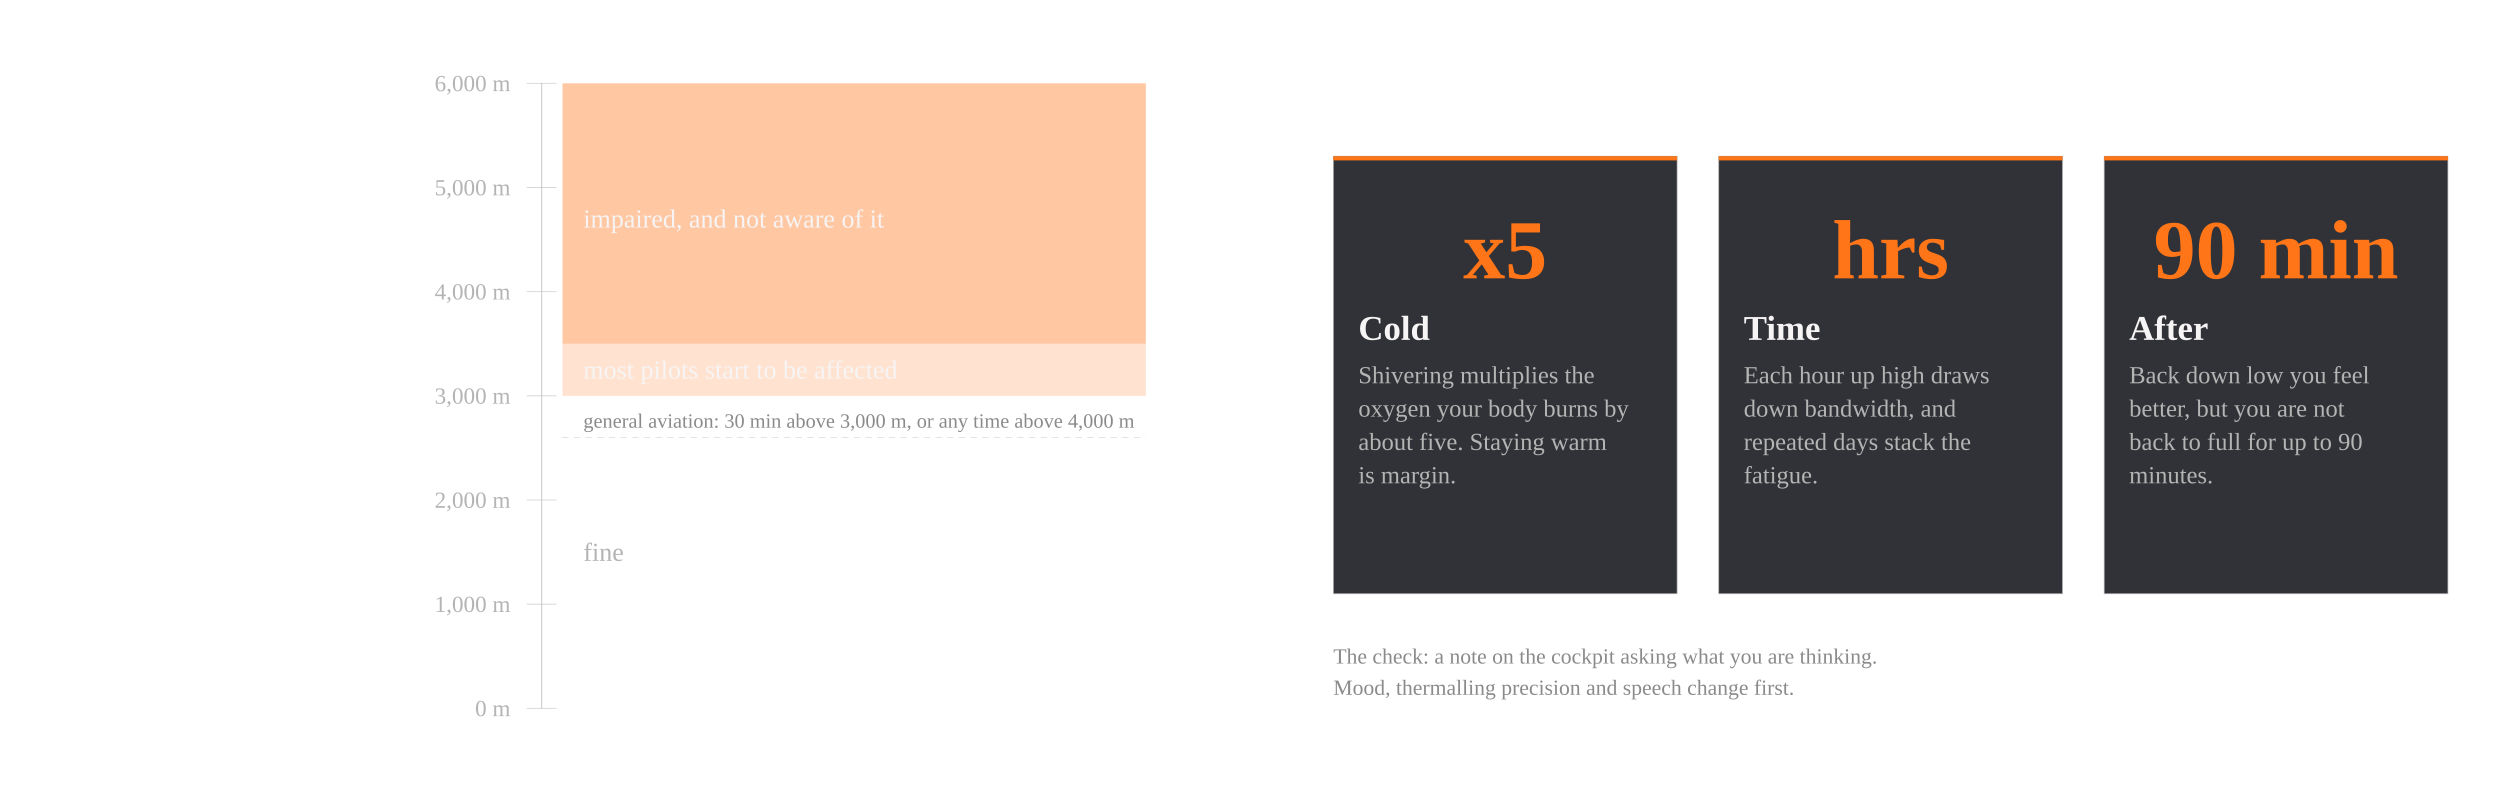
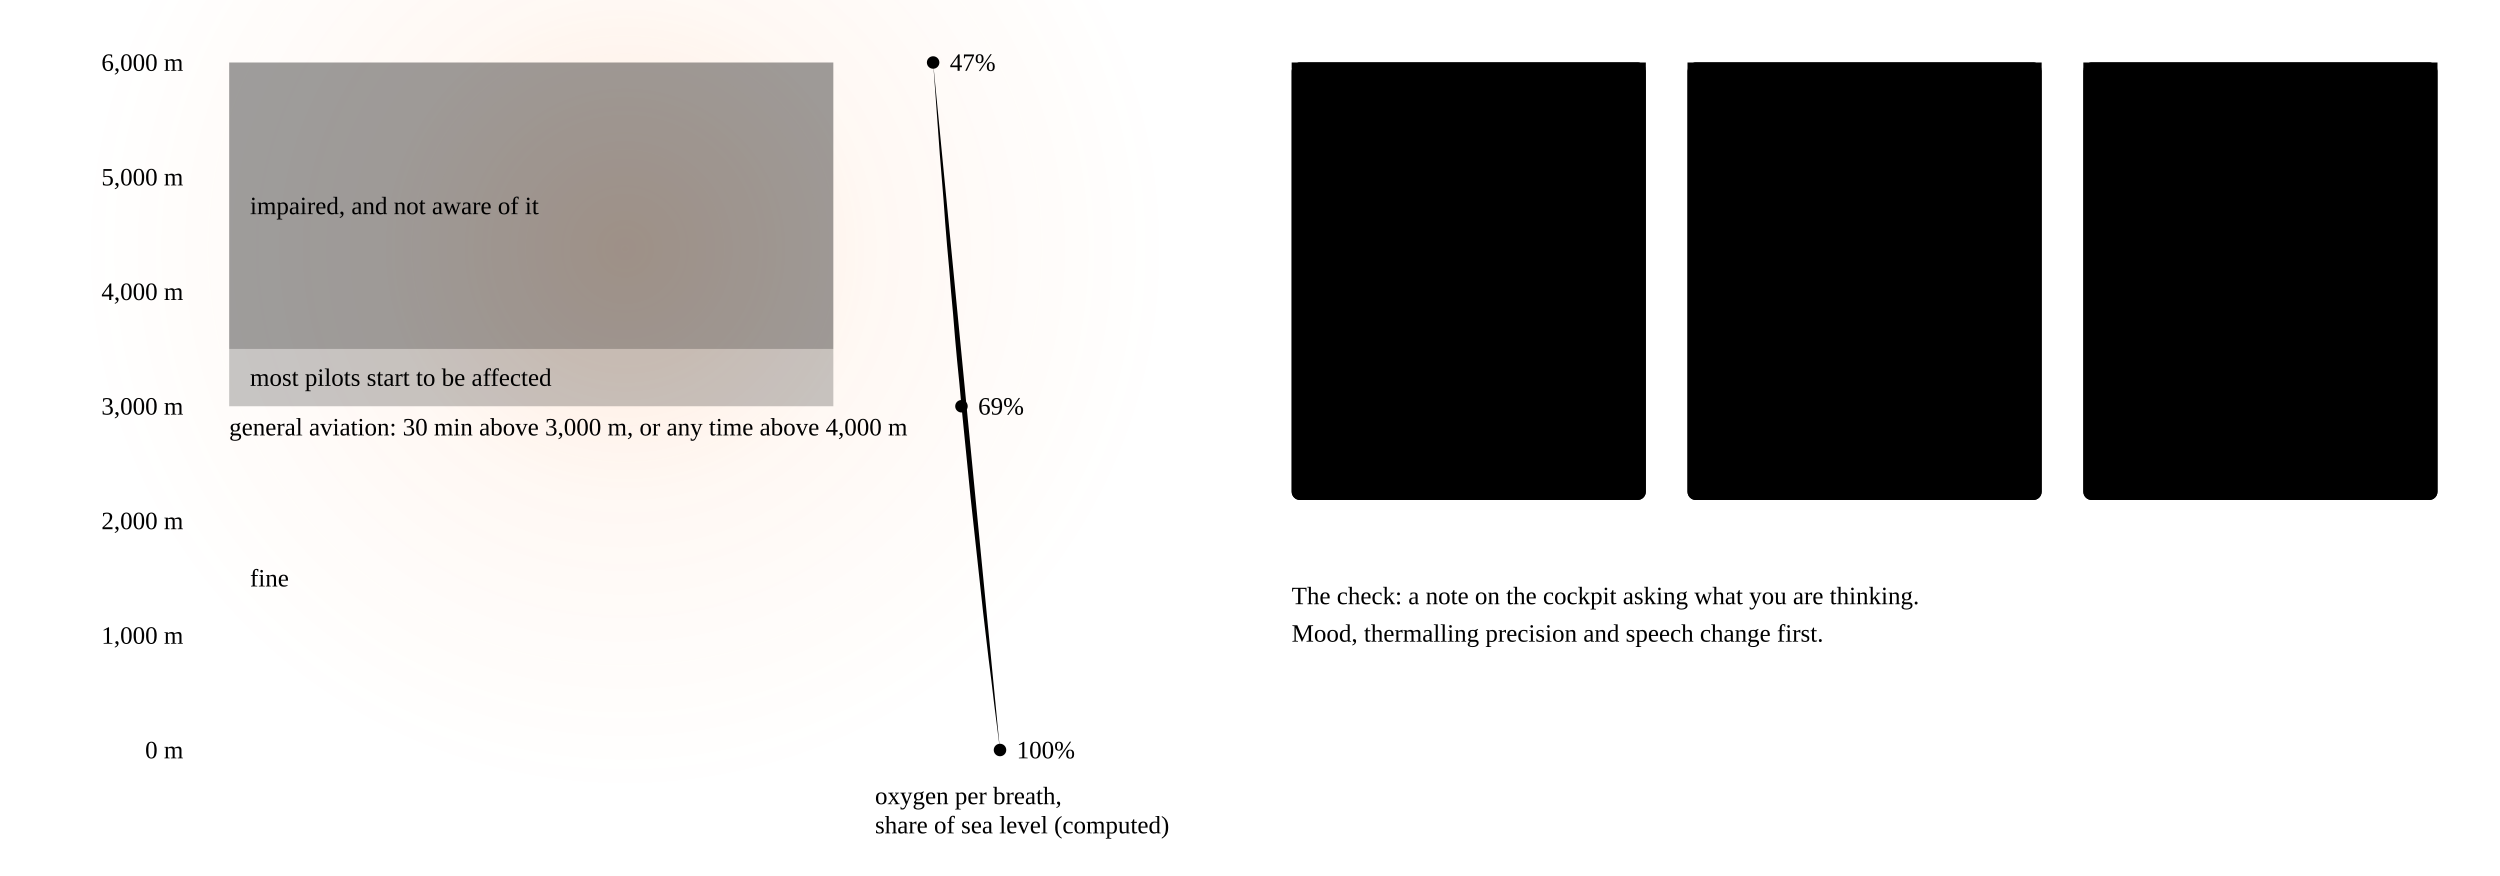
- <svg xmlns="http://www.w3.org/2000/svg" viewBox="0 0 2400 760">
-   <rect x="540" y="330" width="560" height="50" fill="var(--orange,#ff7517)" fill-opacity="0.2" />
-   <rect x="540" y="80" width="560" height="250" fill="var(--orange,#ff7517)" fill-opacity="0.4" />
-   <rect x="1280" y="150" width="330" height="420" fill="#1b1c22" fill-opacity="0.9" stroke="#b4b4b4" stroke-width="0.7" vector-effect="non-scaling-stroke" stroke-linejoin="round" stroke-opacity="0.9" />
-   <rect x="1650" y="150" width="330" height="420" fill="#1b1c22" fill-opacity="0.9" stroke="#b4b4b4" stroke-width="0.7" vector-effect="non-scaling-stroke" stroke-linejoin="round" stroke-opacity="0.9" />
-   <rect x="2020" y="150" width="330" height="420" fill="#1b1c22" fill-opacity="0.9" stroke="#b4b4b4" stroke-width="0.7" vector-effect="non-scaling-stroke" stroke-linejoin="round" stroke-opacity="0.9" />
-   <polyline points="520,80 520,680" fill="none" stroke="#b4b4b4" stroke-width="1" vector-effect="non-scaling-stroke" stroke-linejoin="round" stroke-opacity="0.7" stroke-linecap="round" />
-   <polyline points="506,680 534,680" fill="none" stroke="#b4b4b4" stroke-width="0.8" vector-effect="non-scaling-stroke" stroke-linejoin="round" stroke-opacity="0.6" stroke-linecap="round" />
-   <polyline points="506,580 534,580" fill="none" stroke="#b4b4b4" stroke-width="0.8" vector-effect="non-scaling-stroke" stroke-linejoin="round" stroke-opacity="0.6" stroke-linecap="round" />
-   <polyline points="506,480 534,480" fill="none" stroke="#b4b4b4" stroke-width="0.8" vector-effect="non-scaling-stroke" stroke-linejoin="round" stroke-opacity="0.6" stroke-linecap="round" />
-   <polyline points="506,380 534,380" fill="none" stroke="#b4b4b4" stroke-width="0.8" vector-effect="non-scaling-stroke" stroke-linejoin="round" stroke-opacity="0.6" stroke-linecap="round" />
-   <polyline points="506,280 534,280" fill="none" stroke="#b4b4b4" stroke-width="0.8" vector-effect="non-scaling-stroke" stroke-linejoin="round" stroke-opacity="0.6" stroke-linecap="round" />
-   <polyline points="506,180 534,180" fill="none" stroke="#b4b4b4" stroke-width="0.8" vector-effect="non-scaling-stroke" stroke-linejoin="round" stroke-opacity="0.6" stroke-linecap="round" />
-   <polyline points="506,80 534,80" fill="none" stroke="#b4b4b4" stroke-width="0.8" vector-effect="non-scaling-stroke" stroke-linejoin="round" stroke-opacity="0.6" stroke-linecap="round" />
-   <polyline points="540,420 1100,420" fill="none" stroke="#b4b4b4" stroke-width="0.7" vector-effect="non-scaling-stroke" stroke-linejoin="round" stroke-opacity="0.5" stroke-dasharray="5.6 5.6" stroke-linecap="round" />
-   <rect x="1280" y="150" width="330" height="4" fill="var(--orange,#ff7517)" />
-   <rect x="1650" y="150" width="330" height="4" fill="var(--orange,#ff7517)" />
-   <rect x="2020" y="150" width="330" height="4" fill="var(--orange,#ff7517)" />
-   <text x="490" y="680" text-anchor="end" dominant-baseline="central" font-family="var(--font-body,'DM Sans',sans-serif)" font-size="22.2" font-weight="400" fill="#b4b4b4">0 m</text>
-   <text x="490" y="580" text-anchor="end" dominant-baseline="central" font-family="var(--font-body,'DM Sans',sans-serif)" font-size="22.2" font-weight="400" fill="#b4b4b4">1,000 m</text>
-   <text x="490" y="480" text-anchor="end" dominant-baseline="central" font-family="var(--font-body,'DM Sans',sans-serif)" font-size="22.2" font-weight="400" fill="#b4b4b4">2,000 m</text>
-   <text x="490" y="380" text-anchor="end" dominant-baseline="central" font-family="var(--font-body,'DM Sans',sans-serif)" font-size="22.2" font-weight="400" fill="#b4b4b4">3,000 m</text>
-   <text x="490" y="280" text-anchor="end" dominant-baseline="central" font-family="var(--font-body,'DM Sans',sans-serif)" font-size="22.2" font-weight="400" fill="#b4b4b4">4,000 m</text>
-   <text x="490" y="180" text-anchor="end" dominant-baseline="central" font-family="var(--font-body,'DM Sans',sans-serif)" font-size="22.2" font-weight="400" fill="#b4b4b4">5,000 m</text>
-   <text x="490" y="80" text-anchor="end" dominant-baseline="central" font-family="var(--font-body,'DM Sans',sans-serif)" font-size="22.2" font-weight="400" fill="#b4b4b4">6,000 m</text>
-   <text x="560" y="355" text-anchor="start" dominant-baseline="central" font-family="var(--font-body,'DM Sans',sans-serif)" font-size="25" font-weight="400" fill="var(--white,#f6f4f4)">most pilots start to be affected</text>
-   <text x="560" y="210" text-anchor="start" dominant-baseline="central" font-family="var(--font-body,'DM Sans',sans-serif)" font-size="25" font-weight="400" fill="var(--white,#f6f4f4)">impaired, and not aware of it</text>
-   <text x="560" y="530" text-anchor="start" dominant-baseline="central" font-family="var(--font-body,'DM Sans',sans-serif)" font-size="25" font-weight="400" fill="#b4b4b4">fine</text>
-   <text x="560" y="404" text-anchor="start" dominant-baseline="central" font-family="var(--font-body,'DM Sans',sans-serif)" font-size="19.5" font-weight="400" fill="#8a8a8a">general aviation: 30 min above 3,000 m, or any time above 4,000 m</text>
-   <text x="1445" y="240" text-anchor="middle" dominant-baseline="central" font-family="var(--font-display,'Poppins',sans-serif)" font-size="80.6" font-weight="600" fill="var(--orange,#ff7517)">x5</text>
-   <text x="1304" y="315" text-anchor="start" dominant-baseline="central" font-family="var(--font-display,'Poppins',sans-serif)" font-size="33.4" font-weight="600" fill="var(--white,#f6f4f4)">Cold</text>
-   <text x="1304" y="360" text-anchor="start" dominant-baseline="central" font-family="var(--font-body,'DM Sans',sans-serif)" font-size="23.6" font-weight="400" fill="#b4b4b4">Shivering multiplies the</text>
-   <text x="1304" y="392" text-anchor="start" dominant-baseline="central" font-family="var(--font-body,'DM Sans',sans-serif)" font-size="23.6" font-weight="400" fill="#b4b4b4">oxygen your body burns by</text>
-   <text x="1304" y="424" text-anchor="start" dominant-baseline="central" font-family="var(--font-body,'DM Sans',sans-serif)" font-size="23.6" font-weight="400" fill="#b4b4b4">about five. Staying warm</text>
-   <text x="1304" y="456" text-anchor="start" dominant-baseline="central" font-family="var(--font-body,'DM Sans',sans-serif)" font-size="23.6" font-weight="400" fill="#b4b4b4">is margin.</text>
-   <text x="1815" y="240" text-anchor="middle" dominant-baseline="central" font-family="var(--font-display,'Poppins',sans-serif)" font-size="80.6" font-weight="600" fill="var(--orange,#ff7517)">hrs</text>
-   <text x="1674" y="315" text-anchor="start" dominant-baseline="central" font-family="var(--font-display,'Poppins',sans-serif)" font-size="33.4" font-weight="600" fill="var(--white,#f6f4f4)">Time</text>
-   <text x="1674" y="360" text-anchor="start" dominant-baseline="central" font-family="var(--font-body,'DM Sans',sans-serif)" font-size="23.6" font-weight="400" fill="#b4b4b4">Each hour up high draws</text>
-   <text x="1674" y="392" text-anchor="start" dominant-baseline="central" font-family="var(--font-body,'DM Sans',sans-serif)" font-size="23.6" font-weight="400" fill="#b4b4b4">down bandwidth, and</text>
-   <text x="1674" y="424" text-anchor="start" dominant-baseline="central" font-family="var(--font-body,'DM Sans',sans-serif)" font-size="23.6" font-weight="400" fill="#b4b4b4">repeated days stack the</text>
-   <text x="1674" y="456" text-anchor="start" dominant-baseline="central" font-family="var(--font-body,'DM Sans',sans-serif)" font-size="23.6" font-weight="400" fill="#b4b4b4">fatigue.</text>
-   <text x="2185" y="240" text-anchor="middle" dominant-baseline="central" font-family="var(--font-display,'Poppins',sans-serif)" font-size="80.6" font-weight="600" fill="var(--orange,#ff7517)">90 min</text>
-   <text x="2044" y="315" text-anchor="start" dominant-baseline="central" font-family="var(--font-display,'Poppins',sans-serif)" font-size="33.4" font-weight="600" fill="var(--white,#f6f4f4)">After</text>
-   <text x="2044" y="360" text-anchor="start" dominant-baseline="central" font-family="var(--font-body,'DM Sans',sans-serif)" font-size="23.6" font-weight="400" fill="#b4b4b4">Back down low you feel</text>
-   <text x="2044" y="392" text-anchor="start" dominant-baseline="central" font-family="var(--font-body,'DM Sans',sans-serif)" font-size="23.6" font-weight="400" fill="#b4b4b4">better, but you are not</text>
-   <text x="2044" y="424" text-anchor="start" dominant-baseline="central" font-family="var(--font-body,'DM Sans',sans-serif)" font-size="23.6" font-weight="400" fill="#b4b4b4">back to full for up to 90</text>
-   <text x="2044" y="456" text-anchor="start" dominant-baseline="central" font-family="var(--font-body,'DM Sans',sans-serif)" font-size="23.6" font-weight="400" fill="#b4b4b4">minutes.</text>
-   <text x="1280" y="630" text-anchor="start" dominant-baseline="central" font-family="var(--font-body,'DM Sans',sans-serif)" font-size="20.8" font-weight="400" fill="#8a8a8a">The check: a note on the cockpit asking what you are thinking.</text>
-   <text x="1280" y="660" text-anchor="start" dominant-baseline="central" font-family="var(--font-body,'DM Sans',sans-serif)" font-size="20.8" font-weight="400" fill="#8a8a8a">Mood, thermalling precision and speech change first.</text>
+ <svg xmlns="http://www.w3.org/2000/svg" class="dk dk-cq-alt" viewBox="0 0 1200 420" role="img" aria-labelledby="dk-cq-alt-t dk-cq-alt-d">
+   <defs>
+     <radialGradient id="dk-cq-alt-glow">
+       <stop offset="0" stop-color="#ff7517" stop-opacity=".16" />
+       <stop offset=".45" stop-color="#ff7517" stop-opacity=".05" />
+       <stop offset="1" stop-color="#ff7517" stop-opacity="0" />
+     </radialGradient>
+   </defs>
+   <circle cx="300" cy="120" r="260" fill="url(#dk-cq-alt-glow)" />
+   <path class="d" d="M100,30 L100,360" />
+   <path class="h" d="M94,360 L106,360" />
+   <text x="88" y="364" class="tb" text-anchor="end">0 m</text>
+   <path class="h" d="M94,305 L106,305" />
+   <text x="88" y="309" class="tb" text-anchor="end">1,000 m</text>
+   <path class="h" d="M94,250 L106,250" />
+   <text x="88" y="254" class="tb" text-anchor="end">2,000 m</text>
+   <path class="h" d="M94,195 L106,195" />
+   <text x="88" y="199" class="tb" text-anchor="end">3,000 m</text>
+   <path class="h" d="M94,140 L106,140" />
+   <text x="88" y="144" class="tb" text-anchor="end">4,000 m</text>
+   <path class="h" d="M94,85 L106,85" />
+   <text x="88" y="89" class="tb" text-anchor="end">5,000 m</text>
+   <path class="h" d="M94,30 L106,30" />
+   <text x="88" y="34" class="tb" text-anchor="end">6,000 m</text>
+   <rect class="fa" x="110" y="167.5" width="290" height="27.5" style="fill-opacity:0.22" />
+   <rect class="fa" x="110" y="30" width="290" height="137.5" style="fill-opacity:0.38" />
+   <text x="120" y="185.2" class="tv">most pilots start to be affected</text>
+   <text x="120" y="102.8" class="tv">impaired, and not aware of it</text>
+   <text x="120" y="281.5" class="sub">fine</text>
+   <path class="g" d="M110,217 L400,217" />
+   <path class="a" d="M480,360 L478.6,349 L477.2,338 L475.9,327 L474.5,316 L473.2,305 L471.9,294 L470.7,283 L469.5,272 L468.3,261 L467.1,250 L465.9,239 L464.8,228 L463.7,217 L462.6,206 L461.5,195 L460.5,184 L459.4,173 L458.4,162 L457.5,151 L456.5,140 L455.6,129 L454.6,118 L453.7,107 L452.9,96 L452,85 L451.1,74 L450.3,63 L449.5,52 L448.7,41 L447.9,30" />
+   <circle class="fa" cx="480" cy="360" r="3" />
+   <text x="488" y="364" class="val">100%</text>
+   <circle class="fa" cx="461.5" cy="195" r="3" />
+   <text x="469.5" y="199" class="val">69%</text>
+   <circle class="fa" cx="447.9" cy="30" r="3" />
+   <text x="455.9" y="34" class="val">47%</text>
+   <text x="110" y="209" class="sub">general aviation: 30 min above 3,000 m, or any time above 4,000 m</text>
+   <text x="420" y="386" class="tb">oxygen per breath,</text>
+   <text x="420" y="400" class="tb">share of sea level (computed)</text>
+   <path class="f" d="M624,30 h162 a4,4 0 0 1 4,4 v202 a4,4 0 0 1 -4,4 h-162 a4,4 0 0 1 -4,-4 v-202 a4,4 0 0 1 4,-4 Z" />
+   <path class="d" d="M624,30 h162 a4,4 0 0 1 4,4 v202 a4,4 0 0 1 -4,4 h-162 a4,4 0 0 1 -4,-4 v-202 a4,4 0 0 1 4,-4 Z" />
+   <rect class="fa" x="620" y="30" width="170" height="3" />
+   <text x="636" y="80" class="tt">x5</text>
+   <text x="636" y="110" class="lab">Cold</text>
+   <text x="636" y="134" class="sub">Shivering multiplies the</text>
+   <text x="636" y="149" class="sub">oxygen your body burns by</text>
+   <text x="636" y="164" class="sub">about five. Staying warm</text>
+   <text x="636" y="179" class="sub">is margin.</text>
+   <path class="f" d="M814,30 h162 a4,4 0 0 1 4,4 v202 a4,4 0 0 1 -4,4 h-162 a4,4 0 0 1 -4,-4 v-202 a4,4 0 0 1 4,-4 Z" />
+   <path class="d" d="M814,30 h162 a4,4 0 0 1 4,4 v202 a4,4 0 0 1 -4,4 h-162 a4,4 0 0 1 -4,-4 v-202 a4,4 0 0 1 4,-4 Z" />
+   <rect class="fa" x="810" y="30" width="170" height="3" />
+   <text x="826" y="80" class="tt">hrs</text>
+   <text x="826" y="110" class="lab">Time</text>
+   <text x="826" y="134" class="sub">Each hour up high draws</text>
+   <text x="826" y="149" class="sub">down bandwidth, and</text>
+   <text x="826" y="164" class="sub">repeated days stack the</text>
+   <text x="826" y="179" class="sub">fatigue.</text>
+   <path class="f" d="M1004,30 h162 a4,4 0 0 1 4,4 v202 a4,4 0 0 1 -4,4 h-162 a4,4 0 0 1 -4,-4 v-202 a4,4 0 0 1 4,-4 Z" />
+   <path class="d" d="M1004,30 h162 a4,4 0 0 1 4,4 v202 a4,4 0 0 1 -4,4 h-162 a4,4 0 0 1 -4,-4 v-202 a4,4 0 0 1 4,-4 Z" />
+   <rect class="fa" x="1000" y="30" width="170" height="3" />
+   <text x="1016" y="80" class="tt">90 min</text>
+   <text x="1016" y="110" class="lab">After</text>
+   <text x="1016" y="134" class="sub">Back down low you feel</text>
+   <text x="1016" y="149" class="sub">better, but you are not</text>
+   <text x="1016" y="164" class="sub">back to full for up to 90</text>
+   <text x="1016" y="179" class="sub">minutes.</text>
+   <text x="620" y="290" class="tv">The check: a note on the cockpit asking what you are thinking.</text>
+   <text x="620" y="308" class="sub">Mood, thermalling precision and speech change first.</text>
</svg>
